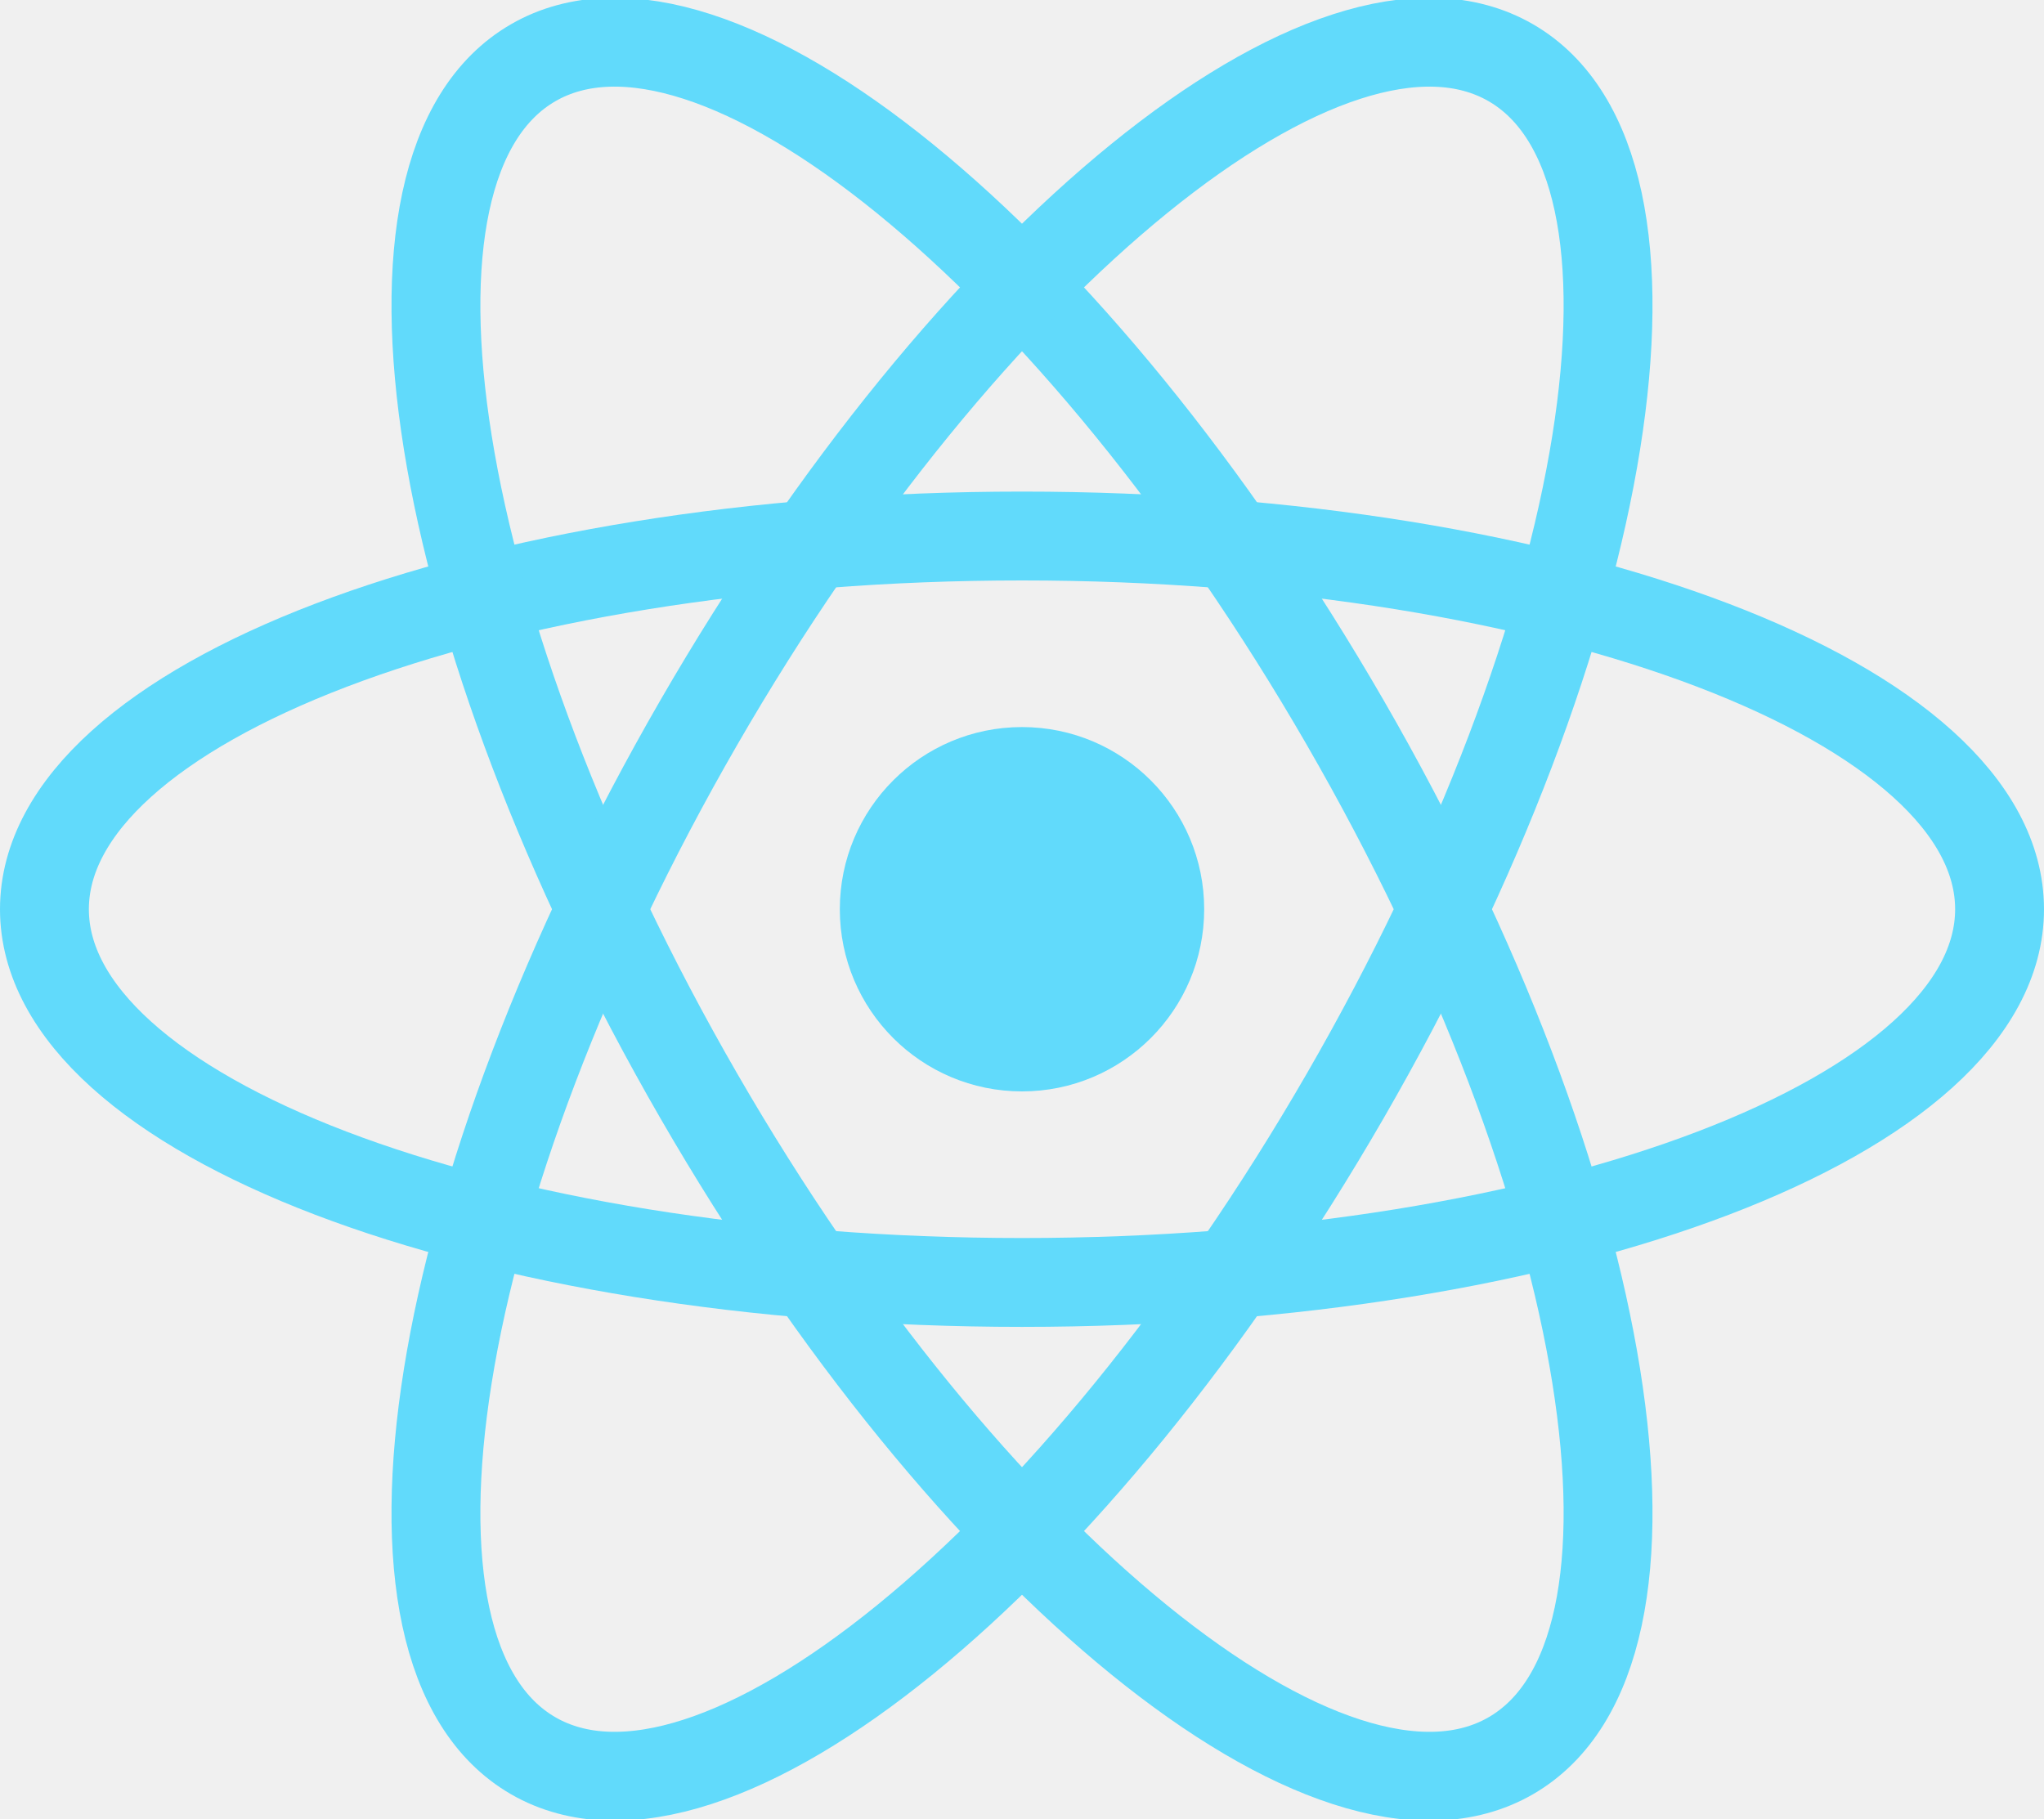
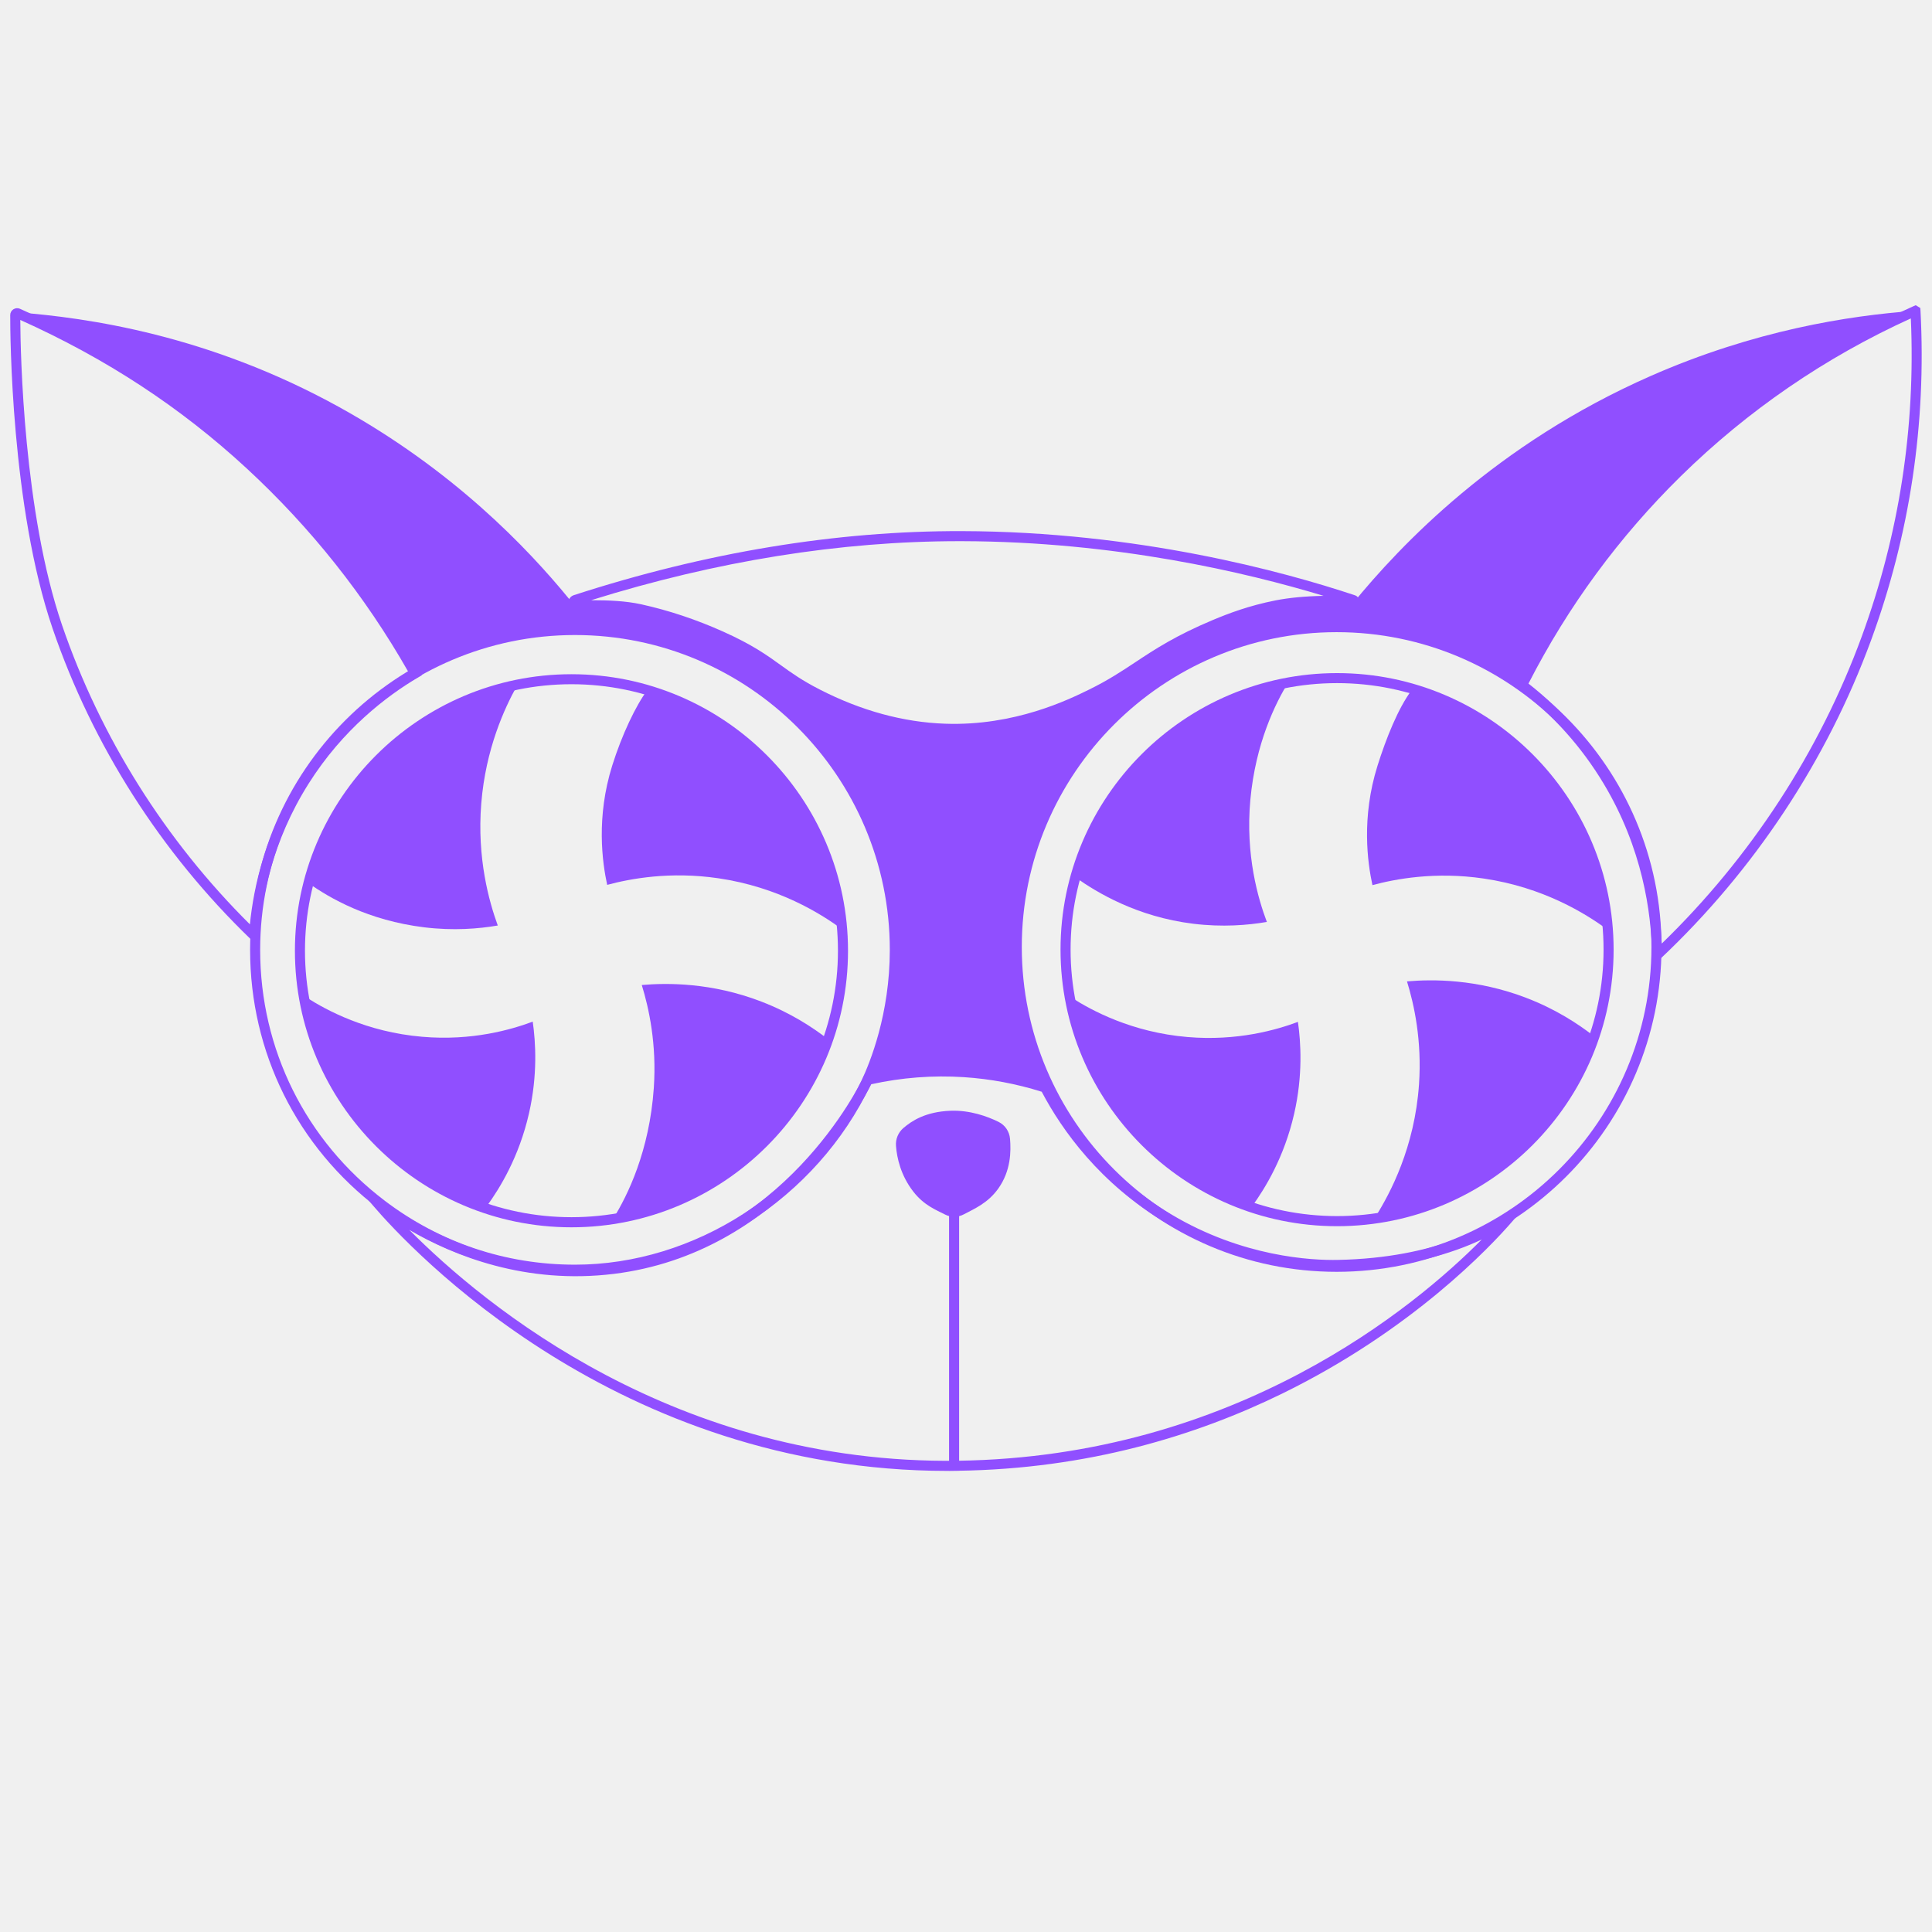
- <svg xmlns="http://www.w3.org/2000/svg" viewBox="-11.5 -10.232 23 20.463">
-   <circle cx="0" cy="0" r="2.05" fill="#61dafb" />
-   <g stroke="#61dafb" stroke-width="1" fill="none">
-     <ellipse rx="11" ry="4.2" />
-     <ellipse rx="11" ry="4.2" transform="rotate(60)" />
-     <ellipse rx="11" ry="4.2" transform="rotate(120)" />
+ <svg xmlns="http://www.w3.org/2000/svg" width="100mm" height="100mm" viewBox="0 0 100 100" version="1.1" id="svg1" xml:space="preserve">
+   <defs id="defs1" />
+   <g id="layer1" transform="translate(-54.76656,-91.09869)">
+     <g id="g2" transform="matrix(0.2645833,0,0,0.2645833,49.77924,85.86258)">
+       <g id="Camada_2" class="st0">
+         <g class="st1" id="g1">
+           <rect x="0.5" y="0.5" width="426" height="478" id="rect1" />
+           <path class="st2" d="M 426,1 V 478 H 1 V 1 h 425 m 1,-1 H 0 v 479 h 427 z" id="path1" />
+         </g>
+       </g>
+       <rect x="67" y="251" class="st5" width="268" height="17" id="rect37" />
+       <g id="g3" transform="matrix(0.9839961,0,0,0.9839961,2.30167,4.921852)">
+         <path class="st3" d="m 206.49,161.03 c -0.61,0 -1.23,-0.01 -1.86,-0.03 -8.58,-0.3 -17.23,-2.66 -25.73,-7.01 -3.66,-1.87 -5.89,-3.48 -8.04,-5.03 -2.8,-2.01 -5.44,-3.92 -11.08,-6.45 -5.24,-2.35 -10.59,-4.14 -15.91,-5.3 -3.87,-0.85 -8.44,-0.79 -12.11,-0.74 h -0.38 c -0.76,0 -1.42,-0.53 -1.55,-1.3 -0.13,-0.76 0.32,-1.49 1.05,-1.73 26.26,-8.52 52.21,-12.81 77.17,-12.74 34.9,0.09 63.96,8.03 78.17,12.77 0.54,0.18 0.85,0.71 0.75,1.27 -0.1,0.55 -0.54,0.96 -1.15,0.92 v 0 c -6.02,-0.25 -11.07,0.01 -15.01,0.79 -5.11,1 -8.97,2.47 -12.08,3.77 -7.27,3.05 -11.25,5.68 -15.1,8.23 -2.84,1.88 -5.53,3.66 -9.39,5.55 -3.98,1.96 -14.29,7.03 -27.75,7.03 z m -71.9,-26.59 c 3.14,0 6.59,0.13 9.7,0.81 5.45,1.2 10.93,3.02 16.3,5.43 5.83,2.62 8.68,4.67 11.43,6.65 2.19,1.58 4.26,3.07 7.79,4.87 8.23,4.22 16.61,6.5 24.89,6.79 13.86,0.49 24.62,-4.81 28.67,-6.8 3.74,-1.84 6.38,-3.58 9.17,-5.43 3.93,-2.6 7.99,-5.28 15.43,-8.4 3.01,-1.26 7.15,-2.85 12.46,-3.89 2.7,-0.53 5.89,-0.83 9.53,-0.9 -15.4,-4.67 -41.4,-10.8 -71.91,-10.87 -0.17,0 -0.35,0 -0.52,0 -23.67,0 -48.27,3.95 -73.17,11.73 0.07,0.01 0.15,0.01 0.23,0.01 z" id="path14" style="stroke-width:11.339;stroke-dasharray:none;stroke:none;stroke-opacity:1" />
+         <path class="st3" d="M 205.23,307.54 C 139.46,307.54 98.5,263.6 90.9,254.7 l -6.29,-7.35 7.66,5.91 c 6.32,4.88 23.49,15.92 46.32,13.11 33.91,-4.18 49.2,-35.67 49.83,-37.01 l 0.21,-0.44 0.47,-0.11 c 6.39,-1.46 12.94,-1.98 19.46,-1.56 5.55,0.36 11.04,1.41 16.35,3.11 l 0.39,0.13 0.19,0.36 c 3.87,7.44 11.2,17.94 24.17,25.68 14.22,8.49 27.96,9.18 33.21,9.06 19.65,-0.39 30.37,-7 33.18,-9.02 l 6.89,-4.94 -5.55,6.41 c -4.232,4.876 -19.8,21.48 -45.644,34.122 -17.091,8.361 -38.675,14.989 -64.446,15.348 -0.69,0.02 -1.38,0.03 -2.07,0.03 z M 98.19,259.62 c 14.93,15.05 53.09,46.69 109.08,45.9 55.27,-0.77 91.01,-30.74 104.13,-43.98 -5.68,2.68 -15.09,5.79 -28.49,6.06 -5.4,0.1 -19.61,-0.59 -34.27,-9.34 -13.15,-7.85 -20.69,-18.46 -24.72,-26.1 -5.02,-1.58 -10.23,-2.56 -15.47,-2.9 -6.17,-0.4 -12.36,0.07 -18.42,1.41 -2.09,4.16 -17.97,33.61 -51.18,37.7 -17.52,2.15 -31.81,-3.59 -40.66,-8.75 z" id="path15" />
+         <path class="st4" d="M 90.41,180.33" id="path16" />
+         <path class="st4" d="M 75.93,200.7" id="path17" />
+         <path class="st4" d="M 75.93,200.7" id="path18" />
+         <path class="st4" d="M 75.93,200.7" id="path19" />
+         <path class="st4" d="M 75.93,200.7" id="path20" />
+         <path class="st3" d="m 131.13,268.54 c -14.22,0 -27.71,-4.53 -39.01,-13.11 -16.26,-12.34 -25.58,-31.1 -25.58,-51.48 0,-35.61 28.97,-64.59 64.59,-64.59 35.61,0 64.59,28.97 64.59,64.59 0,13.14 -4.07,23.13 -5.82,26.82 -10.7,22.59 -34.32,37.77 -58.77,37.77 z m 0,-127.18 c -34.51,0 -62.59,28.08 -62.59,62.59 0,19.75 9.03,37.93 24.79,49.89 10.95,8.31 24.02,12.7 37.8,12.7 23.69,0 46.58,-14.72 56.97,-36.62 1.69,-3.57 5.62,-13.23 5.62,-25.96 0,-34.52 -28.07,-62.6 -62.59,-62.6 z" id="path21" />
+         <path class="st3" d="m 282.55,267.96 c -35.61,0 -64.59,-28.97 -64.59,-64.59 0,-35.61 28.97,-64.59 64.59,-64.59 35.62,0 64.59,28.97 64.59,64.59 0,35.62 -28.98,64.59 -64.59,64.59 z m 0,-127.17 c -34.51,0 -62.59,28.08 -62.59,62.59 0,34.51 28.08,62.59 62.59,62.59 34.51,0 62.59,-28.08 62.59,-62.59 0,-34.51 -28.08,-62.59 -62.59,-62.59 z" id="path22" />
+         <path class="st3" d="m 282.64,258.89 c -30.32,0 -54.98,-24.67 -54.98,-54.98 0,-30.31 24.67,-54.98 54.98,-54.98 30.31,0 54.98,24.67 54.98,54.98 0,30.31 -24.66,54.98 -54.98,54.98 z m 0,-107.97 c -29.22,0 -52.98,23.77 -52.98,52.98 0,29.21 23.77,52.98 52.98,52.98 29.21,0 52.98,-23.77 52.98,-52.98 0,-29.21 -23.77,-52.98 -52.98,-52.98 z" id="path23" />
+         <path class="st3" d="m 130.43,259.11 c -30.32,0 -54.98,-24.67 -54.98,-54.98 0,-30.31 24.67,-54.98 54.98,-54.98 30.31,0 54.98,24.67 54.98,54.98 0,30.31 -24.66,54.98 -54.98,54.98 z m 0,-107.97 c -29.22,0 -52.98,23.77 -52.98,52.98 0,29.21 23.77,52.98 52.98,52.98 29.21,0 52.98,-23.77 52.98,-52.98 0,-29.21 -23.76,-52.98 -52.98,-52.98 z" id="path24" />
+         <path class="st3" d="m 194.95,242.95 c -0.11,-1.36 0.43,-2.68 1.46,-3.57 1.65,-1.41 4.36,-3.24 9.35,-3.44 3.86,-0.15 7.33,1.1 9.58,2.21 1.3,0.64 2.16,1.92 2.28,3.36 0.21,2.49 0.18,6.36 -2.33,9.89 -2.09,2.94 -4.85,4.06 -6.83,5.12 -1.19,0.64 -2.62,0.65 -3.82,0.02 -1.73,-0.9 -4.09,-1.77 -6.22,-4.49 -2.56,-3.28 -3.29,-6.79 -3.47,-9.1 z" id="path25" />
+         <path class="st3" d="m 119.54,151.56 c -2.41,4.33 -6.16,12.42 -7.04,23.26 -0.89,10.96 1.58,19.62 3.28,24.29 -3.79,0.65 -8.82,1.07 -14.62,0.36 -11.19,-1.37 -18.8,-5.81 -23.03,-8.8 1.1,-4.56 4.7,-16.73 16.1,-26.84 9.96,-8.81 20.6,-11.41 25.31,-12.27 z" id="path26" />
+         <path class="st3" d="m 145.52,152.31 c -2.29,3.05 -5.05,8.85 -6.98,14.98 -3.24,10.32 -1.98,19.26 -1.01,23.74 4.62,-1.24 12.51,-2.72 22.12,-1.31 11.93,1.75 20.33,7.03 24.41,10.02 -0.46,-5.1 -2.18,-16.26 -10.21,-27.29 -10.06,-13.83 -23.63,-18.69 -28.33,-20.14 z" id="path27" />
+         <path class="st3" d="m 122.73,218.22 c 0.58,4.09 1,10.6 -0.75,18.26 -1.97,8.64 -5.79,14.85 -8.33,18.35 -4.59,-1.48 -14.23,-5.27 -22.74,-14.56 -9.66,-10.54 -12.28,-22.08 -13.09,-26.81 3.86,2.46 11.86,6.83 22.94,7.77 9.92,0.86 17.77,-1.44 21.97,-3.01 z" id="path28" />
+         <path class="st3" d="m 138.72,257.39 c 4.99,-0.76 16.94,-3.11 28.21,-13.43 8.96,-8.2 12.92,-17.4 14.59,-22.17 -3.13,-2.44 -7.56,-5.33 -13.33,-7.55 -9.88,-3.81 -18.71,-3.74 -23.78,-3.3 1.41,4.58 2.99,11.73 2.39,20.47 -0.86,12.52 -5.23,21.44 -8.08,25.98 z" id="path29" />
+         <path class="st3" d="m 272.92,150.8 c -2.52,4.11 -6.48,12.05 -7.52,23.31 -1.02,11.08 1.59,19.8 3.28,24.29 -3.79,0.65 -8.82,1.07 -14.62,0.36 -11.19,-1.37 -19.18,-6.22 -23.41,-9.21 1.49,-4.95 5.69,-16.79 17.29,-26.68 9.91,-8.45 19.91,-11.03 24.98,-12.07 z" id="path30" />
+         <path class="st3" d="m 297.46,152.33 c -2.67,3.56 -5.07,9.57 -6.78,15.01 -3.24,10.32 -1.98,19.26 -1.01,23.74 4.62,-1.24 12.51,-2.72 22.12,-1.31 11.93,1.75 20.33,7.03 24.41,10.02 -0.46,-5.1 -1.09,-15.51 -8.83,-26.75 -9.58,-13.9 -25.49,-20.22 -29.91,-20.71 z" id="path31" />
+         <path class="st3" d="m 274.86,218.27 c 0.58,4.09 1,10.6 -0.75,18.26 -1.97,8.64 -5.79,14.85 -8.33,18.35 -4.59,-1.48 -14.23,-5.27 -22.74,-14.56 -9.66,-10.54 -12.28,-22.08 -13.09,-26.81 3.86,2.46 11.86,6.83 22.94,7.77 9.93,0.85 17.77,-1.44 21.97,-3.01 z" id="path32" />
+         <path class="st3" d="m 290.33,256.92 c 4.99,-0.76 17.46,-3.35 28.73,-13.68 8.96,-8.2 12.92,-17.4 14.59,-22.17 -3.13,-2.44 -7.56,-5.33 -13.33,-7.55 -9.88,-3.81 -18.71,-3.74 -23.78,-3.3 1.41,4.58 2.99,11.73 2.39,20.47 -0.86,12.52 -5.74,21.68 -8.6,26.23 z" id="path33" />
+         <path class="st3" d="M 68.18,203.29 66.63,201.8 C 48.82,184.62 35.21,163.27 27.27,140.05 19.03,115.97 18.84,81.59 18.85,77.75 c 0,-0.47 0.23,-0.9 0.63,-1.15 0.4,-0.25 0.88,-0.29 1.31,-0.1 17.71,7.87 32.91,17.77 46.45,30.28 13.11,12.11 24.2,26.15 32.96,41.72 l 0.48,0.85 -0.84,0.5 c -6.11,3.62 -14.84,10.22 -21.69,21.09 -7.22,11.44 -9.32,22.74 -9.82,30.21 z M 20.85,78.72 c 0.04,6.77 0.65,38.29 8.31,60.69 7.62,22.25 20.51,42.77 37.34,59.47 0.76,-7.63 3.16,-18.26 9.94,-29.01 6.76,-10.71 15.28,-17.4 21.53,-21.23 C 89.39,133.58 78.6,120 65.88,108.25 52.73,96.1 37.99,86.43 20.85,78.72 Z" id="path34" />
+         <path class="st3" d="m 345.3,207.25 -0.04,-2.27 c -0.13,-8.45 -1.91,-21.22 -9.62,-34.07 -4.36,-7.27 -10.02,-13.61 -16.83,-18.83 l -0.66,-0.5 0.37,-0.74 c 8,-15.82 18.45,-30.12 31.08,-42.5 C 363.43,94.77 379.45,83.89 397.2,76 l 0.48,-0.21 0.91,0.55 0.04,0.54 c 1.19,22.47 -2.12,44.5 -9.82,65.5 -8.76,23.88 -23.24,45.77 -41.88,63.33 z m -24.61,-56.24 c 6.72,5.28 12.32,11.63 16.67,18.88 7.28,12.14 9.42,24.19 9.83,32.81 17.63,-17.08 31.36,-38.13 39.75,-61.02 7.44,-20.3 10.73,-41.58 9.77,-63.27 -17.01,7.74 -32.39,18.28 -45.71,31.35 -12.26,12.04 -22.46,25.91 -30.31,41.25 z" id="path35" />
+         <path class="st3" d="m 189.33,229.79 c 11.45,-24.75 4.91,-52.99 -14.64,-71.65 -20.13,-19.21 -50.86,-22.99 -75.32,-9.17 -0.03,0.01 -0.06,0.01 -0.07,-0.02 -6.05,-10.62 -15.24,-24.16 -28.9,-37.6 -18.33,-18.02 -37.09,-28.11 -50.16,-34 -0.08,-0.03 -0.05,-0.15 0.04,-0.14 13.89,1.07 37.96,4.47 63.93,18.81 22.6,12.48 37.41,27.94 45.89,38.33 0.23,0.28 0.45,0.55 0.66,0.82 0.01,0.01 0.02,0.02 0.04,0.02 12.35,-0.05 21.2,2.73 27.03,5.31 10.62,4.69 14.2,10.02 25.31,14.57 9.31,3.81 17.84,4.59 23.56,4.66 0,0 0,0 0,0 7.04,-0.32 15.67,-1.62 24.75,-5.43 12.88,-5.4 16.92,-11.76 29.14,-16.1 6.26,-2.23 14.52,-3.87 25.07,-3.01 0.02,0 0.03,-0.01 0.04,-0.02 9.51,-11.66 28.59,-31.8 59.24,-45.29 20.65,-9.09 39.41,-12.02 52.4,-12.96 0.06,0 0.08,0.08 0.02,0.1 -13.9,6.09 -35.86,18 -55.49,40.46 -10.51,12.03 -17.62,23.95 -22.42,33.75 -0.01,0.03 -0.05,0.04 -0.07,0.02 -25.38,-16.83 -58.86,-14.05 -80.26,6.11 -19.64,18.5 -25.42,48.19 -14.06,73.57 0.02,0.04 -0.02,0.09 -0.06,0.07 -4.01,-1.4 -9.98,-2.96 -17.32,-3.09 -8.33,-0.14 -18.37,1.92 -18.35,1.88 z" id="path36" />
+         <path class="st4" d="M 105.74,166.9" id="path37" />
+         <rect x="205.5" y="256.5" class="st3" width="2" height="51" id="rect38" />
+       </g>
+     </g>
  </g>
+   <style type="text/css" id="style1">
+ 	.st0{display:none;}
+ 	.st1{display:inline;}
+ 	.st2{fill:#FFFFFF;}
+ 	.st3{fill:#904FFF;}
+ 	.st4{fill:#904FFF;stroke:#020202;stroke-width:2;stroke-miterlimit:10;}
+ 	.st5{display:none;fill:#45A9FF;}
+ </style>
</svg>
